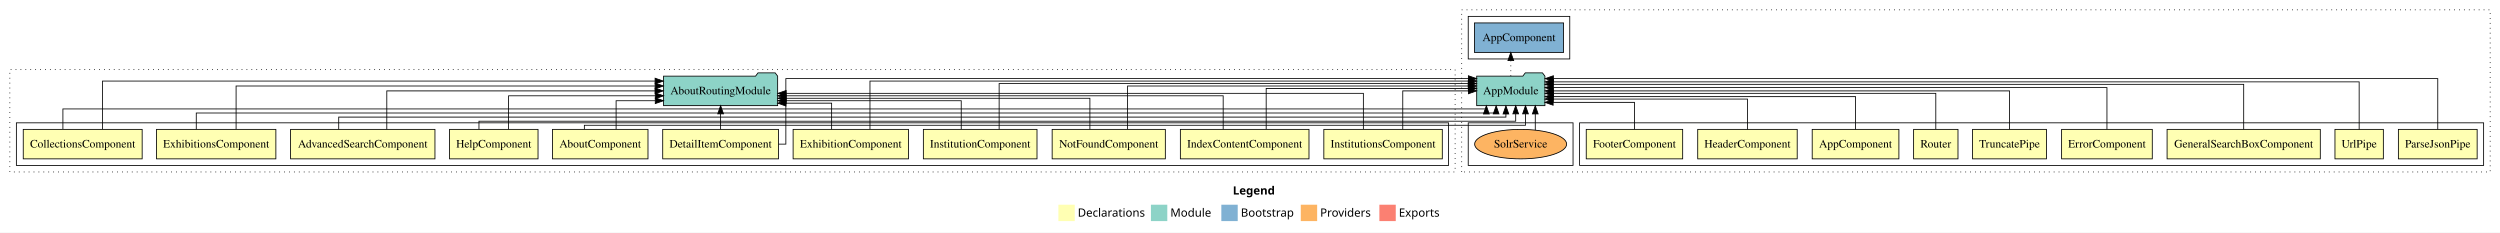
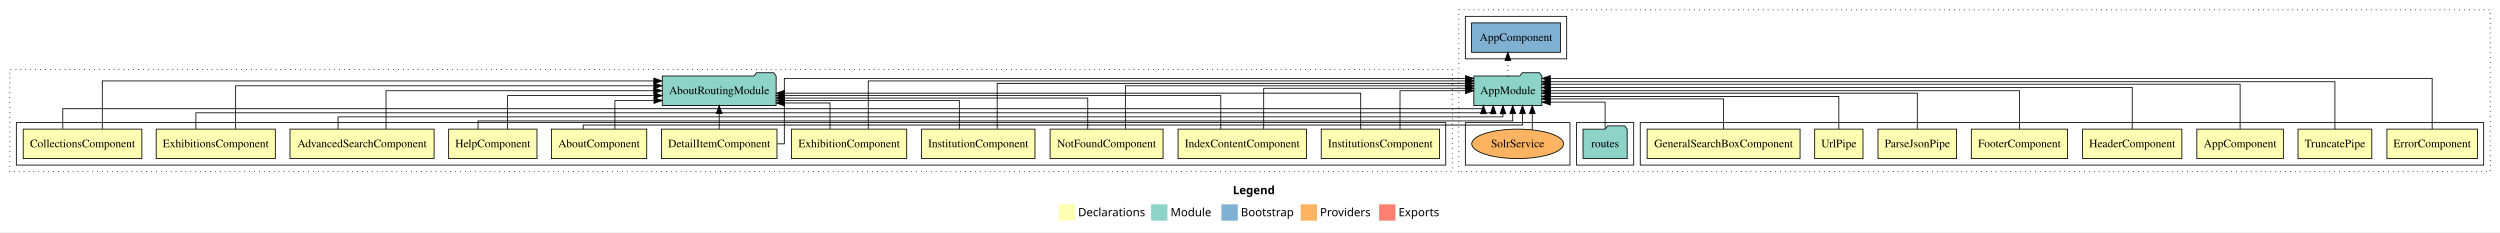
- <svg xmlns="http://www.w3.org/2000/svg" width="3053pt" height="284pt" viewBox="0.00 0.00 3053.00 284.00">
+ <svg xmlns="http://www.w3.org/2000/svg" width="3059pt" height="284pt" viewBox="0.00 0.00 3059.00 284.00">
  <g id="graph0" class="graph" transform="scale(1 1) rotate(0) translate(4 280)">
-     <polygon fill="#ffffff" stroke="transparent" points="-4,4 -4,-280 3049,-280 3049,4 -4,4" />
-     <text text-anchor="start" x="1501.509" y="-42.4" font-family="sans-serif" font-weight="bold" font-size="14.00" fill="#000000">Legend</text>
-     <polygon fill="#ffffb3" stroke="transparent" points="1288.5,-10 1288.5,-30 1308.5,-30 1308.5,-10 1288.5,-10" />
-     <text text-anchor="start" x="1312.129" y="-15.4" font-family="sans-serif" font-size="14.00" fill="#000000">  Declarations</text>
-     <polygon fill="#8dd3c7" stroke="transparent" points="1401.5,-10 1401.5,-30 1421.5,-30 1421.5,-10 1401.5,-10" />
-     <text text-anchor="start" x="1425.225" y="-15.4" font-family="sans-serif" font-size="14.00" fill="#000000">  Module</text>
-     <polygon fill="#80b1d3" stroke="transparent" points="1487.5,-10 1487.5,-30 1507.5,-30 1507.5,-10 1487.5,-10" />
-     <text text-anchor="start" x="1511.281" y="-15.4" font-family="sans-serif" font-size="14.00" fill="#000000">  Bootstrap</text>
-     <polygon fill="#fdb462" stroke="transparent" points="1584.5,-10 1584.5,-30 1604.5,-30 1604.5,-10 1584.5,-10" />
-     <text text-anchor="start" x="1608.173" y="-15.4" font-family="sans-serif" font-size="14.00" fill="#000000">  Providers</text>
-     <polygon fill="#fb8072" stroke="transparent" points="1680.5,-10 1680.5,-30 1700.5,-30 1700.5,-10 1680.5,-10" />
-     <text text-anchor="start" x="1704.226" y="-15.4" font-family="sans-serif" font-size="14.00" fill="#000000">  Exports</text>
+     <polygon fill="#ffffff" stroke="transparent" points="-4,4 -4,-280 3055,-280 3055,4 -4,4" />
+     <text text-anchor="start" x="1504.509" y="-42.4" font-family="sans-serif" font-weight="bold" font-size="14.00" fill="#000000">Legend</text>
+     <polygon fill="#ffffb3" stroke="transparent" points="1291.5,-10 1291.5,-30 1311.5,-30 1311.5,-10 1291.5,-10" />
+     <text text-anchor="start" x="1315.129" y="-15.4" font-family="sans-serif" font-size="14.00" fill="#000000">  Declarations</text>
+     <polygon fill="#8dd3c7" stroke="transparent" points="1404.5,-10 1404.5,-30 1424.5,-30 1424.5,-10 1404.5,-10" />
+     <text text-anchor="start" x="1428.225" y="-15.4" font-family="sans-serif" font-size="14.00" fill="#000000">  Module</text>
+     <polygon fill="#80b1d3" stroke="transparent" points="1490.5,-10 1490.5,-30 1510.5,-30 1510.5,-10 1490.5,-10" />
+     <text text-anchor="start" x="1514.281" y="-15.4" font-family="sans-serif" font-size="14.00" fill="#000000">  Bootstrap</text>
+     <polygon fill="#fdb462" stroke="transparent" points="1587.5,-10 1587.5,-30 1607.5,-30 1607.5,-10 1587.5,-10" />
+     <text text-anchor="start" x="1611.173" y="-15.4" font-family="sans-serif" font-size="14.00" fill="#000000">  Providers</text>
+     <polygon fill="#fb8072" stroke="transparent" points="1683.5,-10 1683.5,-30 1703.5,-30 1703.5,-10 1683.5,-10" />
+     <text text-anchor="start" x="1707.226" y="-15.4" font-family="sans-serif" font-size="14.00" fill="#000000">  Exports</text>
    <g id="clust1" class="cluster">
      <polygon fill="none" stroke="#000000" stroke-dasharray="1,5" points="8,-70 8,-195 1773,-195 1773,-70 8,-70" />
    </g>
    <g id="clust2" class="cluster">
      <polygon fill="none" stroke="#000000" points="16,-78 16,-130 1765,-130 1765,-78 16,-78" />
    </g>
    <g id="clust18" class="cluster">
-       <polygon fill="none" stroke="#000000" stroke-dasharray="1,5" points="1781,-70 1781,-268 3037,-268 3037,-70 1781,-70" />
+       <polygon fill="none" stroke="#000000" stroke-dasharray="1,5" points="1781,-70 1781,-268 3043,-268 3043,-70 1781,-70" />
    </g>
    <g id="clust19" class="cluster">
-       <polygon fill="none" stroke="#000000" points="1925,-78 1925,-130 3029,-130 3029,-78 1925,-78" />
+       <polygon fill="none" stroke="#000000" points="2003,-78 2003,-130 3035,-130 3035,-78 2003,-78" />
+     </g>
+     <g id="clust39" class="cluster">
+       <polygon fill="none" stroke="#000000" points="1925,-78 1925,-130 1995,-130 1995,-78 1925,-78" />
+     </g>
+     <g id="clust41" class="cluster">
+       <polygon fill="none" stroke="#000000" points="1789,-208 1789,-260 1913,-260 1913,-208 1789,-208" />
    </g>
    <g id="clust42" class="cluster">
-       <polygon fill="none" stroke="#000000" points="1789,-208 1789,-260 1913,-260 1913,-208 1789,-208" />
-     </g>
-     <g id="clust43" class="cluster">
      <polygon fill="none" stroke="#000000" points="1789,-78 1789,-130 1917,-130 1917,-78 1789,-78" />
    </g>
    <g id="node1" class="node">
      <polygon fill="#ffffb3" stroke="#000000" points="1419.112,-122 1280.888,-122 1280.888,-86 1419.112,-86 1419.112,-122" />
      <text text-anchor="middle" x="1350" y="-99.8" font-family="Times,serif" font-size="14.00" fill="#000000">NotFoundComponent</text>
    </g>
    <g id="node12" class="node">
      <polygon fill="#8dd3c7" stroke="#000000" points="945.665,-187 942.665,-191 921.665,-191 918.665,-187 806.335,-187 806.335,-151 945.665,-151 945.665,-187" />
      <text text-anchor="middle" x="876" y="-164.8" font-family="Times,serif" font-size="14.00" fill="#000000">AboutRoutingModule</text>
    </g>
    <g id="edge1" class="edge">
      <path fill="none" stroke="#000000" d="M1326.981,-122.027C1326.981,-138.398 1326.981,-160 1326.981,-160 1326.981,-160 955.971,-160 955.971,-160" />
      <polygon fill="#000000" stroke="#000000" points="955.971,-156.5 945.971,-160 955.971,-163.5 955.971,-156.5" />
    </g>
-     <g id="node22" class="node">
+     <g id="node21" class="node">
      <polygon fill="#8dd3c7" stroke="#000000" points="1882.657,-187 1879.657,-191 1858.657,-191 1855.657,-187 1799.343,-187 1799.343,-151 1882.657,-151 1882.657,-187" />
      <text text-anchor="middle" x="1841" y="-164.8" font-family="Times,serif" font-size="14.00" fill="#000000">AppModule</text>
    </g>
    <g id="edge22" class="edge">
      <path fill="none" stroke="#000000" d="M1373.019,-122.284C1373.019,-143.321 1373.019,-175 1373.019,-175 1373.019,-175 1789.058,-175 1789.058,-175" />
      <polygon fill="#000000" stroke="#000000" points="1789.058,-178.5 1799.058,-175 1789.058,-171.5 1789.058,-178.5" />
    </g>
    <g id="node2" class="node">
      <polygon fill="#ffffb3" stroke="#000000" points="1262.391,-122 1123.609,-122 1123.609,-86 1262.391,-86 1262.391,-122" />
      <text text-anchor="middle" x="1193" y="-99.8" font-family="Times,serif" font-size="14.00" fill="#000000">InstitutionComponent</text>
    </g>
    <g id="edge2" class="edge">
      <path fill="none" stroke="#000000" d="M1169.852,-122.24C1169.852,-137.571 1169.852,-157 1169.852,-157 1169.852,-157 956.011,-157 956.011,-157" />
      <polygon fill="#000000" stroke="#000000" points="956.011,-153.5 946.011,-157 956.011,-160.5 956.011,-153.5" />
    </g>
    <g id="edge28" class="edge">
      <path fill="none" stroke="#000000" d="M1216.148,-122.292C1216.148,-144.206 1216.148,-178 1216.148,-178 1216.148,-178 1789.032,-178 1789.032,-178" />
      <polygon fill="#000000" stroke="#000000" points="1789.032,-181.5 1799.032,-178 1789.031,-174.5 1789.032,-181.5" />
    </g>
    <g id="node3" class="node">
      <polygon fill="#ffffb3" stroke="#000000" points="1105.448,-122 964.552,-122 964.552,-86 1105.448,-86 1105.448,-122" />
      <text text-anchor="middle" x="1035" y="-99.8" font-family="Times,serif" font-size="14.00" fill="#000000">ExhibitionComponent</text>
    </g>
    <g id="edge3" class="edge">
      <path fill="none" stroke="#000000" d="M1011.592,-122.051C1011.592,-136.373 1011.592,-154 1011.592,-154 1011.592,-154 955.782,-154 955.782,-154" />
      <polygon fill="#000000" stroke="#000000" points="955.782,-150.5 945.782,-154 955.782,-157.5 955.782,-150.5" />
    </g>
    <g id="edge27" class="edge">
      <path fill="none" stroke="#000000" d="M1058.408,-122.248C1058.408,-145.018 1058.408,-181 1058.408,-181 1058.408,-181 1789.201,-181 1789.201,-181" />
      <polygon fill="#000000" stroke="#000000" points="1789.201,-184.5 1799.201,-181 1789.201,-177.5 1789.201,-184.5" />
    </g>
    <g id="node4" class="node">
      <polygon fill="#ffffb3" stroke="#000000" points="946.697,-122 805.303,-122 805.303,-86 946.697,-86 946.697,-122" />
      <text text-anchor="middle" x="876" y="-99.8" font-family="Times,serif" font-size="14.00" fill="#000000">DetailItemComponent</text>
    </g>
    <g id="edge4" class="edge">
      <path fill="none" stroke="#000000" d="M876,-122.106C876,-122.106 876,-140.991 876,-140.991" />
      <polygon fill="#000000" stroke="#000000" points="872.5,-140.991 876,-150.991 879.5,-140.991 872.5,-140.991" />
    </g>
    <g id="edge21" class="edge">
      <path fill="none" stroke="#000000" d="M946.855,-104C952.272,-104 955.687,-104 955.687,-104 955.687,-104 955.687,-184 955.687,-184 955.687,-184 1789.191,-184 1789.191,-184" />
      <polygon fill="#000000" stroke="#000000" points="1789.191,-187.5 1799.191,-184 1789.191,-180.5 1789.191,-187.5" />
    </g>
    <g id="node5" class="node">
      <polygon fill="#ffffb3" stroke="#000000" points="787.33,-122 670.67,-122 670.67,-86 787.33,-86 787.33,-122" />
      <text text-anchor="middle" x="729" y="-99.8" font-family="Times,serif" font-size="14.00" fill="#000000">AboutComponent</text>
    </g>
    <g id="edge5" class="edge">
      <path fill="none" stroke="#000000" d="M748.388,-122.24C748.388,-137.571 748.388,-157 748.388,-157 748.388,-157 796.22,-157 796.22,-157" />
      <polygon fill="#000000" stroke="#000000" points="796.22,-160.5 806.22,-157 796.22,-153.5 796.22,-160.5" />
    </g>
    <g id="edge16" class="edge">
      <path fill="none" stroke="#000000" d="M709.612,-122.122C709.612,-124.973 709.612,-127 709.612,-127 709.612,-127 1858.926,-127 1858.926,-127 1858.926,-127 1858.926,-140.945 1858.926,-140.945" />
      <polygon fill="#000000" stroke="#000000" points="1855.427,-140.944 1858.926,-150.945 1862.427,-140.945 1855.427,-140.944" />
    </g>
    <g id="node6" class="node">
      <polygon fill="#ffffb3" stroke="#000000" points="653.045,-122 544.955,-122 544.955,-86 653.045,-86 653.045,-122" />
      <text text-anchor="middle" x="599" y="-99.8" font-family="Times,serif" font-size="14.00" fill="#000000">HelpComponent</text>
    </g>
    <g id="edge6" class="edge">
      <path fill="none" stroke="#000000" d="M617.091,-122.022C617.091,-139.373 617.091,-163 617.091,-163 617.091,-163 796.277,-163 796.277,-163" />
      <polygon fill="#000000" stroke="#000000" points="796.277,-166.5 806.277,-163 796.276,-159.5 796.277,-166.5" />
    </g>
    <g id="edge20" class="edge">
      <path fill="none" stroke="#000000" d="M580.909,-122.207C580.909,-127.555 580.909,-132 580.909,-132 580.909,-132 1846.976,-132 1846.976,-132 1846.976,-132 1846.976,-140.934 1846.976,-140.934" />
      <polygon fill="#000000" stroke="#000000" points="1843.476,-140.934 1846.976,-150.934 1850.476,-140.934 1843.476,-140.934" />
    </g>
    <g id="node7" class="node">
      <polygon fill="#ffffb3" stroke="#000000" points="527.17,-122 350.83,-122 350.83,-86 527.17,-86 527.17,-122" />
      <text text-anchor="middle" x="439" y="-99.8" font-family="Times,serif" font-size="14.00" fill="#000000">AdvancedSearchComponent</text>
    </g>
    <g id="edge7" class="edge">
      <path fill="none" stroke="#000000" d="M468.362,-122.106C468.362,-141.339 468.362,-169 468.362,-169 468.362,-169 795.924,-169 795.924,-169" />
      <polygon fill="#000000" stroke="#000000" points="795.924,-172.5 805.924,-169 795.924,-165.5 795.924,-172.5" />
    </g>
    <g id="edge19" class="edge">
      <path fill="none" stroke="#000000" d="M409.638,-122.045C409.638,-129.749 409.638,-137 409.638,-137 409.638,-137 1835.024,-137 1835.024,-137 1835.024,-137 1835.024,-140.757 1835.024,-140.757" />
      <polygon fill="#000000" stroke="#000000" points="1831.525,-140.757 1835.024,-150.757 1838.525,-140.757 1831.525,-140.757" />
    </g>
    <g id="node8" class="node">
      <polygon fill="#ffffb3" stroke="#000000" points="332.892,-122 187.108,-122 187.108,-86 332.892,-86 332.892,-122" />
      <text text-anchor="middle" x="260" y="-99.8" font-family="Times,serif" font-size="14.00" fill="#000000">ExhibitionsComponent</text>
    </g>
    <g id="edge8" class="edge">
      <path fill="none" stroke="#000000" d="M284.315,-122.284C284.315,-143.321 284.315,-175 284.315,-175 284.315,-175 796.095,-175 796.095,-175" />
      <polygon fill="#000000" stroke="#000000" points="796.095,-178.5 806.095,-175 796.095,-171.5 796.095,-178.5" />
    </g>
    <g id="edge25" class="edge">
      <path fill="none" stroke="#000000" d="M235.685,-122.11C235.685,-131.897 235.685,-142 235.685,-142 235.685,-142 1823.074,-142 1823.074,-142 1823.074,-142 1823.074,-142.884 1823.074,-142.884" />
      <polygon fill="#000000" stroke="#000000" points="1819.574,-140.841 1823.074,-150.841 1826.574,-140.841 1819.574,-140.841" />
    </g>
    <g id="node9" class="node">
      <polygon fill="#ffffb3" stroke="#000000" points="169.605,-122 24.395,-122 24.395,-86 169.605,-86 169.605,-122" />
      <text text-anchor="middle" x="97" y="-99.8" font-family="Times,serif" font-size="14.00" fill="#000000">CollectionsComponent</text>
    </g>
    <g id="edge9" class="edge">
      <path fill="none" stroke="#000000" d="M121.184,-122.248C121.184,-145.018 121.184,-181 121.184,-181 121.184,-181 796.005,-181 796.005,-181" />
      <polygon fill="#000000" stroke="#000000" points="796.005,-184.5 806.005,-181 796.004,-177.5 796.005,-184.5" />
    </g>
    <g id="edge18" class="edge">
      <path fill="none" stroke="#000000" d="M72.816,-122.485C72.816,-134.14 72.816,-147 72.816,-147 72.816,-147 1811.123,-147 1811.123,-147 1811.123,-147 1811.123,-147.383 1811.123,-147.383" />
      <polygon fill="#000000" stroke="#000000" points="1807.623,-140.832 1811.123,-150.832 1814.623,-140.832 1807.623,-140.832" />
    </g>
    <g id="node10" class="node">
      <polygon fill="#ffffb3" stroke="#000000" points="1757.336,-122 1612.664,-122 1612.664,-86 1757.336,-86 1757.336,-122" />
      <text text-anchor="middle" x="1685" y="-99.8" font-family="Times,serif" font-size="14.00" fill="#000000">InstitutionsComponent</text>
    </g>
    <g id="edge10" class="edge">
      <path fill="none" stroke="#000000" d="M1660.944,-122.267C1660.944,-140.555 1660.944,-166 1660.944,-166 1660.944,-166 956.004,-166 956.004,-166" />
      <polygon fill="#000000" stroke="#000000" points="956.004,-162.5 946.004,-166 956.004,-169.5 956.004,-162.5" />
    </g>
    <g id="edge17" class="edge">
      <path fill="none" stroke="#000000" d="M1709.056,-122.106C1709.056,-141.339 1709.056,-169 1709.056,-169 1709.056,-169 1789.252,-169 1789.252,-169" />
      <polygon fill="#000000" stroke="#000000" points="1789.252,-172.5 1799.252,-169 1789.252,-165.5 1789.252,-172.5" />
    </g>
    <g id="node11" class="node">
      <polygon fill="#ffffb3" stroke="#000000" points="1594.541,-122 1437.459,-122 1437.459,-86 1594.541,-86 1594.541,-122" />
      <text text-anchor="middle" x="1516" y="-99.8" font-family="Times,serif" font-size="14.00" fill="#000000">IndexContentComponent</text>
    </g>
    <g id="edge11" class="edge">
      <path fill="none" stroke="#000000" d="M1489.743,-122.022C1489.743,-139.373 1489.743,-163 1489.743,-163 1489.743,-163 955.807,-163 955.807,-163" />
      <polygon fill="#000000" stroke="#000000" points="955.807,-159.5 945.807,-163 955.807,-166.5 955.807,-159.5" />
    </g>
    <g id="edge15" class="edge">
      <path fill="none" stroke="#000000" d="M1542.257,-122.223C1542.257,-142.365 1542.257,-172 1542.257,-172 1542.257,-172 1789.147,-172 1789.147,-172" />
      <polygon fill="#000000" stroke="#000000" points="1789.147,-175.5 1799.147,-172 1789.146,-168.5 1789.147,-175.5" />
    </g>
    <g id="node13" class="node">
-       <polygon fill="#ffffb3" stroke="#000000" points="2314.94,-122 2209.06,-122 2209.06,-86 2314.94,-86 2314.94,-122" />
-       <text text-anchor="middle" x="2262" y="-99.8" font-family="Times,serif" font-size="14.00" fill="#000000">AppComponent</text>
+       <polygon fill="#ffffb3" stroke="#000000" points="2789.94,-122 2684.06,-122 2684.06,-86 2789.94,-86 2789.94,-122" />
+       <text text-anchor="middle" x="2737" y="-99.8" font-family="Times,serif" font-size="14.00" fill="#000000">AppComponent</text>
    </g>
    <g id="edge12" class="edge">
-       <path fill="none" stroke="#000000" d="M2262,-122.034C2262,-139.06 2262,-162 2262,-162 2262,-162 1892.906,-162 1892.906,-162" />
-       <polygon fill="#000000" stroke="#000000" points="1892.906,-158.5 1882.906,-162 1892.906,-165.5 1892.906,-158.5" />
+       <path fill="none" stroke="#000000" d="M2737,-122.045C2737,-143.662 2737,-177 2737,-177 2737,-177 1892.716,-177 1892.716,-177" />
+       <polygon fill="#000000" stroke="#000000" points="1892.716,-173.5 1882.716,-177 1892.716,-180.5 1892.716,-173.5" />
    </g>
    <g id="node14" class="node">
-       <polygon fill="#ffffb3" stroke="#000000" points="2190.744,-122 2069.256,-122 2069.256,-86 2190.744,-86 2190.744,-122" />
-       <text text-anchor="middle" x="2130" y="-99.8" font-family="Times,serif" font-size="14.00" fill="#000000">HeaderComponent</text>
+       <polygon fill="#ffffb3" stroke="#000000" points="2665.744,-122 2544.256,-122 2544.256,-86 2665.744,-86 2665.744,-122" />
+       <text text-anchor="middle" x="2605" y="-99.8" font-family="Times,serif" font-size="14.00" fill="#000000">HeaderComponent</text>
    </g>
    <g id="edge13" class="edge">
-       <path fill="none" stroke="#000000" d="M2130,-122.009C2130,-138.049 2130,-159 2130,-159 2130,-159 1892.714,-159 1892.714,-159" />
-       <polygon fill="#000000" stroke="#000000" points="1892.715,-155.5 1882.714,-159 1892.714,-162.5 1892.715,-155.5" />
+       <path fill="none" stroke="#000000" d="M2605,-122.129C2605,-142.572 2605,-173 2605,-173 2605,-173 1892.891,-173 1892.891,-173" />
+       <polygon fill="#000000" stroke="#000000" points="1892.891,-169.5 1882.891,-173 1892.891,-176.5 1892.891,-169.5" />
    </g>
    <g id="node15" class="node">
-       <polygon fill="#ffffb3" stroke="#000000" points="2050.881,-122 1933.119,-122 1933.119,-86 2050.881,-86 2050.881,-122" />
-       <text text-anchor="middle" x="1992" y="-99.8" font-family="Times,serif" font-size="14.00" fill="#000000">FooterComponent</text>
+       <polygon fill="#ffffb3" stroke="#000000" points="2525.881,-122 2408.119,-122 2408.119,-86 2525.881,-86 2525.881,-122" />
+       <text text-anchor="middle" x="2467" y="-99.8" font-family="Times,serif" font-size="14.00" fill="#000000">FooterComponent</text>
    </g>
    <g id="edge14" class="edge">
-       <path fill="none" stroke="#000000" d="M1992,-122.124C1992,-136.783 1992,-155 1992,-155 1992,-155 1892.661,-155 1892.661,-155" />
-       <polygon fill="#000000" stroke="#000000" points="1892.661,-151.5 1882.661,-155 1892.661,-158.5 1892.661,-151.5" />
+       <path fill="none" stroke="#000000" d="M2467,-122.106C2467,-141.339 2467,-169 2467,-169 2467,-169 1893.046,-169 1893.046,-169" />
+       <polygon fill="#000000" stroke="#000000" points="1893.046,-165.5 1883.046,-169 1893.046,-172.5 1893.046,-165.5" />
    </g>
    <g id="node16" class="node">
-       <polygon fill="#ffffb3" stroke="#000000" points="3021.094,-122 2924.906,-122 2924.906,-86 3021.094,-86 3021.094,-122" />
-       <text text-anchor="middle" x="2973" y="-99.8" font-family="Times,serif" font-size="14.00" fill="#000000">ParseJsonPipe</text>
+       <polygon fill="#ffffb3" stroke="#000000" points="2390.094,-122 2293.906,-122 2293.906,-86 2390.094,-86 2390.094,-122" />
+       <text text-anchor="middle" x="2342" y="-99.8" font-family="Times,serif" font-size="14.00" fill="#000000">ParseJsonPipe</text>
    </g>
    <g id="edge23" class="edge">
-       <path fill="none" stroke="#000000" d="M2973,-122.153C2973,-145.757 2973,-184 2973,-184 2973,-184 1892.97,-184 1892.97,-184" />
-       <polygon fill="#000000" stroke="#000000" points="1892.97,-180.5 1882.97,-184 1892.97,-187.5 1892.97,-180.5" />
+       <path fill="none" stroke="#000000" d="M2342,-122.267C2342,-140.555 2342,-166 2342,-166 2342,-166 1892.853,-166 1892.853,-166" />
+       <polygon fill="#000000" stroke="#000000" points="1892.853,-162.5 1882.853,-166 1892.853,-169.5 1892.853,-162.5" />
    </g>
    <g id="node17" class="node">
-       <polygon fill="#ffffb3" stroke="#000000" points="2906.547,-122 2847.453,-122 2847.453,-86 2906.547,-86 2906.547,-122" />
-       <text text-anchor="middle" x="2877" y="-99.8" font-family="Times,serif" font-size="14.00" fill="#000000">UrlPipe</text>
+       <polygon fill="#ffffb3" stroke="#000000" points="2275.547,-122 2216.453,-122 2216.453,-86 2275.547,-86 2275.547,-122" />
+       <text text-anchor="middle" x="2246" y="-99.8" font-family="Times,serif" font-size="14.00" fill="#000000">UrlPipe</text>
    </g>
    <g id="edge24" class="edge">
-       <path fill="none" stroke="#000000" d="M2877,-122.011C2877,-144.485 2877,-180 2877,-180 2877,-180 1892.896,-180 1892.896,-180" />
-       <polygon fill="#000000" stroke="#000000" points="1892.896,-176.5 1882.896,-180 1892.896,-183.5 1892.896,-176.5" />
+       <path fill="none" stroke="#000000" d="M2246,-122.034C2246,-139.06 2246,-162 2246,-162 2246,-162 1892.817,-162 1892.817,-162" />
+       <polygon fill="#000000" stroke="#000000" points="1892.817,-158.5 1882.817,-162 1892.817,-165.5 1892.817,-158.5" />
    </g>
    <g id="node18" class="node">
-       <polygon fill="#ffffb3" stroke="#000000" points="2829.558,-122 2642.442,-122 2642.442,-86 2829.558,-86 2829.558,-122" />
-       <text text-anchor="middle" x="2736" y="-99.8" font-family="Times,serif" font-size="14.00" fill="#000000">GeneralSearchBoxComponent</text>
+       <polygon fill="#ffffb3" stroke="#000000" points="2198.558,-122 2011.442,-122 2011.442,-86 2198.558,-86 2198.558,-122" />
+       <text text-anchor="middle" x="2105" y="-99.8" font-family="Times,serif" font-size="14.00" fill="#000000">GeneralSearchBoxComponent</text>
    </g>
    <g id="edge26" class="edge">
-       <path fill="none" stroke="#000000" d="M2736,-122.045C2736,-143.662 2736,-177 2736,-177 2736,-177 1892.669,-177 1892.669,-177" />
-       <polygon fill="#000000" stroke="#000000" points="1892.67,-173.5 1882.669,-177 1892.669,-180.5 1892.67,-173.5" />
+       <path fill="none" stroke="#000000" d="M2105,-122.009C2105,-138.049 2105,-159 2105,-159 2105,-159 1892.832,-159 1892.832,-159" />
+       <polygon fill="#000000" stroke="#000000" points="1892.832,-155.5 1882.832,-159 1892.832,-162.5 1892.832,-155.5" />
    </g>
    <g id="node19" class="node">
-       <polygon fill="#ffffb3" stroke="#000000" points="2624.367,-122 2513.633,-122 2513.633,-86 2624.367,-86 2624.367,-122" />
-       <text text-anchor="middle" x="2569" y="-99.8" font-family="Times,serif" font-size="14.00" fill="#000000">ErrorComponent</text>
+       <polygon fill="#ffffb3" stroke="#000000" points="3027.367,-122 2916.633,-122 2916.633,-86 3027.367,-86 3027.367,-122" />
+       <text text-anchor="middle" x="2972" y="-99.8" font-family="Times,serif" font-size="14.00" fill="#000000">ErrorComponent</text>
    </g>
    <g id="edge29" class="edge">
-       <path fill="none" stroke="#000000" d="M2569,-122.129C2569,-142.572 2569,-173 2569,-173 2569,-173 1892.755,-173 1892.755,-173" />
-       <polygon fill="#000000" stroke="#000000" points="1892.755,-169.5 1882.755,-173 1892.755,-176.5 1892.755,-169.5" />
+       <path fill="none" stroke="#000000" d="M2972,-122.153C2972,-145.757 2972,-184 2972,-184 2972,-184 1892.933,-184 1892.933,-184" />
+       <polygon fill="#000000" stroke="#000000" points="1892.933,-180.5 1882.933,-184 1892.933,-187.5 1892.933,-180.5" />
    </g>
    <g id="node20" class="node">
-       <polygon fill="#ffffb3" stroke="#000000" points="2495.136,-122 2404.864,-122 2404.864,-86 2495.136,-86 2495.136,-122" />
-       <text text-anchor="middle" x="2450" y="-99.8" font-family="Times,serif" font-size="14.00" fill="#000000">TruncatePipe</text>
+       <polygon fill="#ffffb3" stroke="#000000" points="2898.136,-122 2807.864,-122 2807.864,-86 2898.136,-86 2898.136,-122" />
+       <text text-anchor="middle" x="2853" y="-99.8" font-family="Times,serif" font-size="14.00" fill="#000000">TruncatePipe</text>
    </g>
    <g id="edge30" class="edge">
-       <path fill="none" stroke="#000000" d="M2450,-122.106C2450,-141.339 2450,-169 2450,-169 2450,-169 1892.859,-169 1892.859,-169" />
-       <polygon fill="#000000" stroke="#000000" points="1892.859,-165.5 1882.859,-169 1892.859,-172.5 1892.859,-165.5" />
-     </g>
-     <g id="node21" class="node">
-       <polygon fill="#ffffb3" stroke="#000000" points="2387.102,-122 2332.898,-122 2332.898,-86 2387.102,-86 2387.102,-122" />
-       <text text-anchor="middle" x="2360" y="-99.8" font-family="Times,serif" font-size="14.00" fill="#000000">Router</text>
-     </g>
-     <g id="edge31" class="edge">
-       <path fill="none" stroke="#000000" d="M2360,-122.267C2360,-140.555 2360,-166 2360,-166 2360,-166 1893.032,-166 1893.032,-166" />
-       <polygon fill="#000000" stroke="#000000" points="1893.032,-162.5 1883.032,-166 1893.032,-169.5 1893.032,-162.5" />
+       <path fill="none" stroke="#000000" d="M2853,-122.011C2853,-144.485 2853,-180 2853,-180 2853,-180 1892.877,-180 1892.877,-180" />
+       <polygon fill="#000000" stroke="#000000" points="1892.877,-176.5 1882.877,-180 1892.877,-183.5 1892.877,-176.5" />
    </g>
    <g id="node23" class="node">
      <polygon fill="#80b1d3" stroke="#000000" points="1905.439,-252 1796.561,-252 1796.561,-216 1905.439,-216 1905.439,-252" />
      <text text-anchor="middle" x="1851" y="-229.8" font-family="Times,serif" font-size="14.00" fill="#000000">AppComponent </text>
    </g>
    <g id="edge32" class="edge">
      <path fill="none" stroke="#000000" stroke-dasharray="1,5" d="M1841,-187.106C1841,-187.106 1841,-205.991 1841,-205.991" />
      <polygon fill="#000000" stroke="#000000" points="1837.5,-205.991 1841,-215.991 1844.5,-205.991 1837.5,-205.991" />
    </g>
+     <g id="node22" class="node">
+       <polygon fill="#8dd3c7" stroke="#000000" points="1987,-122 1984,-126 1963,-126 1960,-122 1933,-122 1933,-86 1987,-86 1987,-122" />
+       <text text-anchor="middle" x="1960" y="-99.8" font-family="Times,serif" font-size="14.00" fill="#000000">routes</text>
+     </g>
+     <g id="edge31" class="edge">
+       <path fill="none" stroke="#000000" d="M1960,-122.124C1960,-136.783 1960,-155 1960,-155 1960,-155 1892.955,-155 1892.955,-155" />
+       <polygon fill="#000000" stroke="#000000" points="1892.955,-151.5 1882.955,-155 1892.955,-158.5 1892.955,-151.5" />
+     </g>
    <g id="node24" class="node">
      <ellipse fill="#fdb462" stroke="#000000" cx="1853" cy="-104" rx="56.174" ry="18" />
      <text text-anchor="middle" x="1853" y="-99.8" font-family="Times,serif" font-size="14.00" fill="#000000">SolrService</text>
    </g>
    <g id="edge33" class="edge">
      <path fill="none" stroke="#000000" d="M1870.877,-121.078C1870.877,-121.078 1870.877,-140.899 1870.877,-140.899" />
      <polygon fill="#000000" stroke="#000000" points="1867.377,-140.899 1870.877,-150.899 1874.377,-140.899 1867.377,-140.899" />
    </g>
  </g>
</svg>
